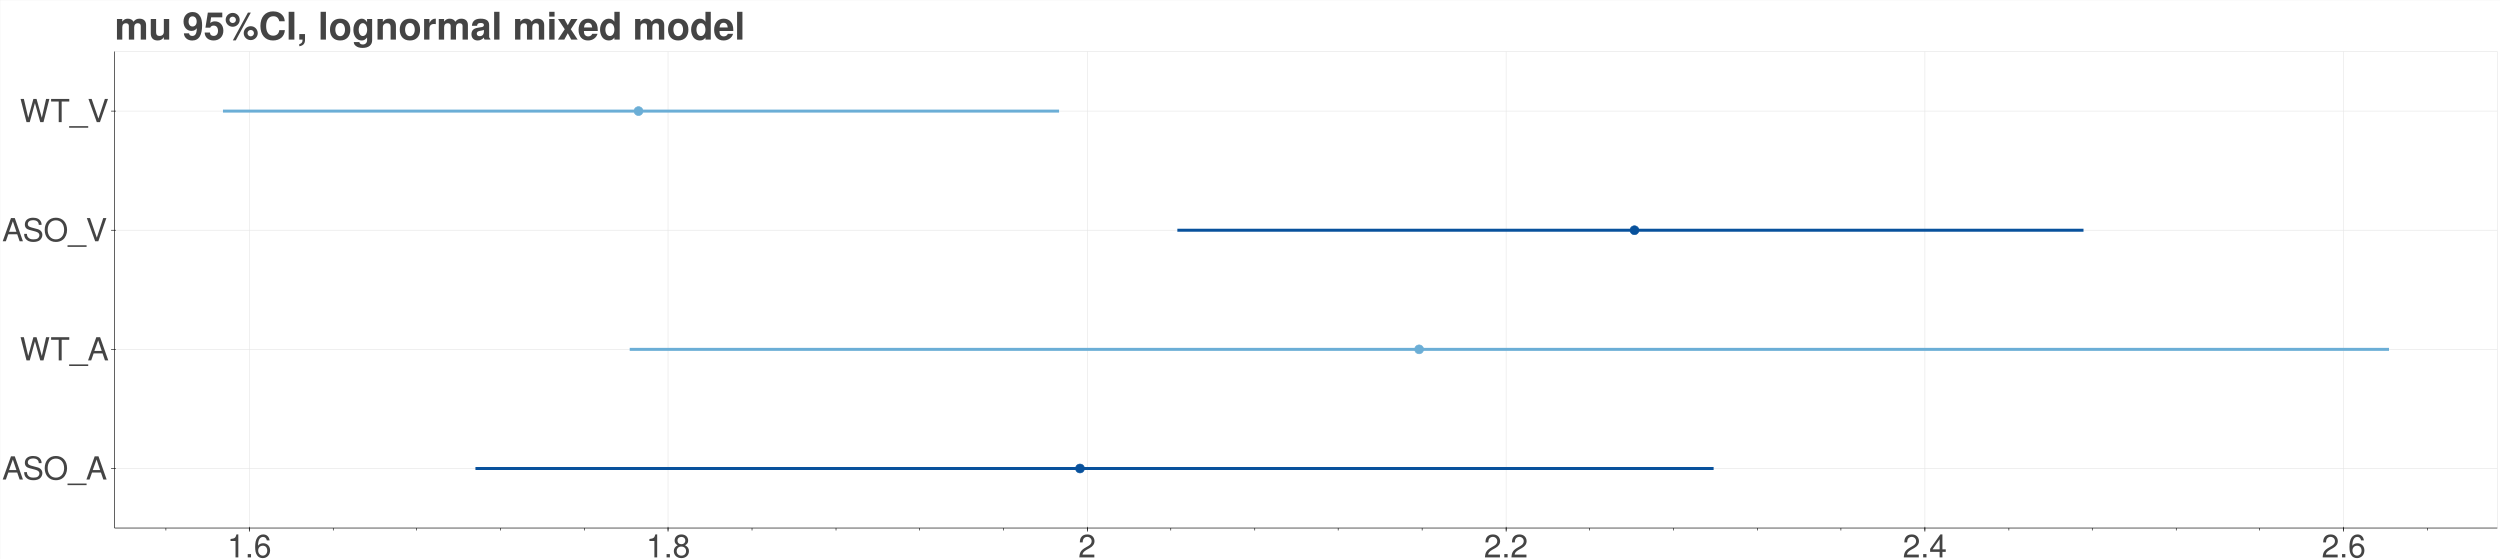
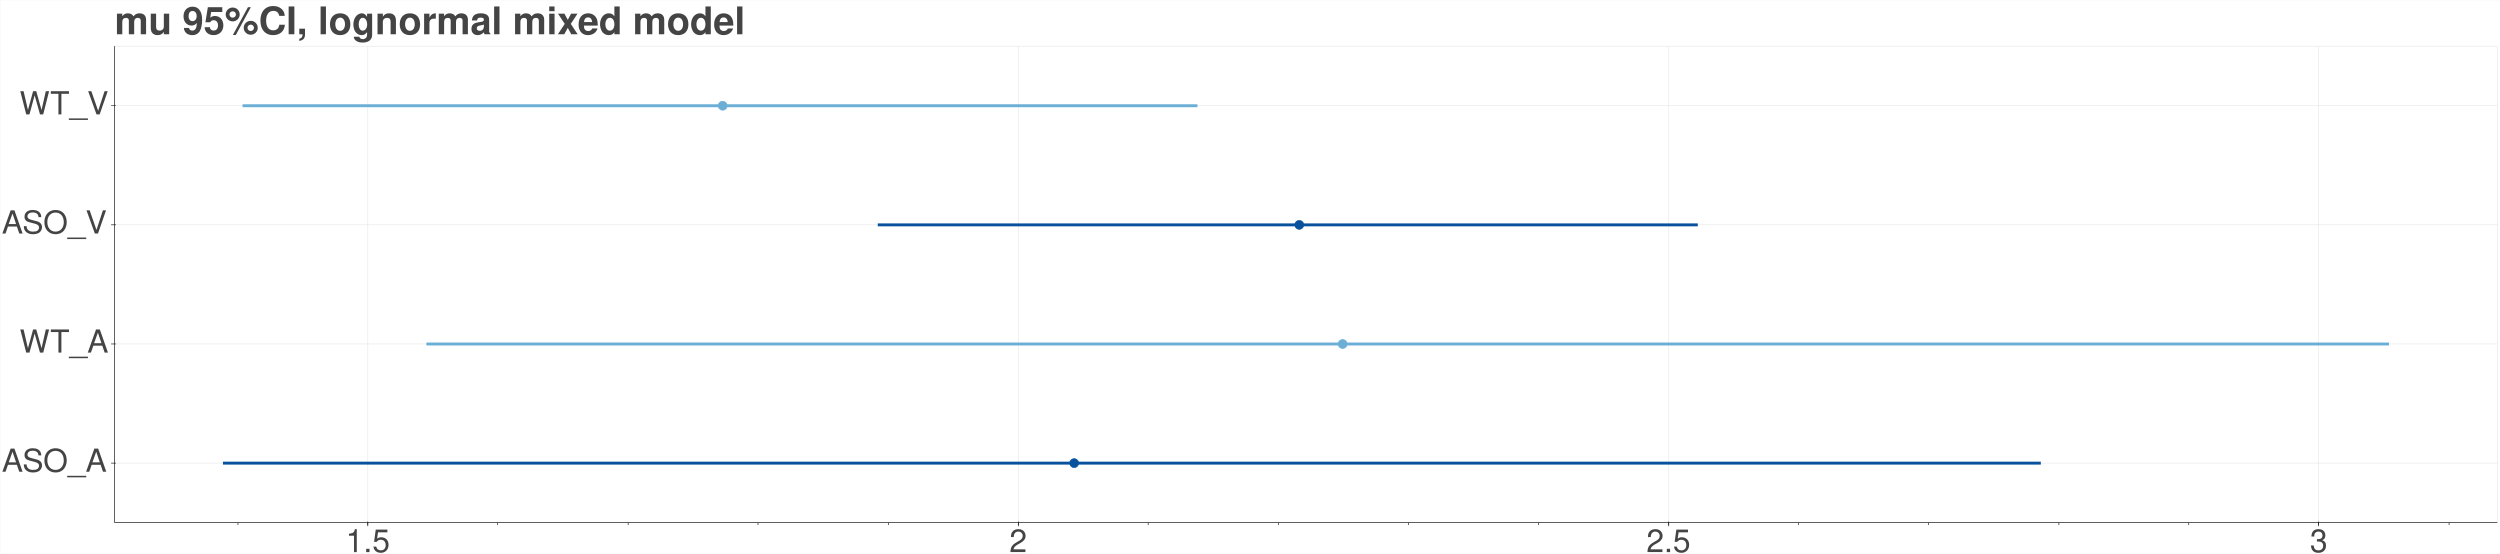
- <svg xmlns="http://www.w3.org/2000/svg" version="1.1" width="4197" height="938">
+ <svg xmlns="http://www.w3.org/2000/svg" version="1.1" width="4197" height="929">
  <defs>
-     <clipPath id="eMesCBITFCvQ">
-       <path fill="none" stroke="none" d="M 192.5 86.5 L 4192.5 86.5 L 4192.5 886.5 L 192.5 886.5 L 192.5 86.5 Z" />
+     <clipPath id="raEEpTAwWmta">
+       <path fill="none" stroke="none" d="M 0.5 0.5 L 4197.5 0.5 L 4197.5 929.5 L 0.5 929.5 L 0.5 0.5 Z M 192.5 77.5 L 4192.5 77.5 L 4192.5 877.5 L 192.5 877.5 L 192.5 77.5 Z" clip-rule="evenodd" />
    </clipPath>
-     <clipPath id="XTAsSyaTPzEg">
-       <path fill="none" stroke="none" d="M 192.5 86.5 L 4192.5 86.5 L 4192.5 886.5 L 192.5 886.5 L 192.5 86.5 Z" />
+     <clipPath id="KLXnsmGWuDOT">
+       <path fill="none" stroke="none" d="M 192.5 77.5 L 4192.5 77.5 L 4192.5 877.5 L 192.5 877.5 L 192.5 77.5 Z" />
    </clipPath>
-     <clipPath id="TqNTKaOxOinC">
-       <path fill="none" stroke="none" d="M 192.5 86.5 L 4192.5 86.5 L 4192.5 886.5 L 192.5 886.5 L 192.5 86.5 Z" />
+     <clipPath id="csQiOFyTqIsb">
+       <path fill="none" stroke="none" d="M 192.5 77.5 L 4192.5 77.5 L 4192.5 877.5 L 192.5 877.5 L 192.5 77.5 Z" />
    </clipPath>
-     <clipPath id="nPCTLPPbIdTC">
-       <path fill="none" stroke="none" d="M 192.5 86.5 L 4192.5 86.5 L 4192.5 886.5 L 192.5 886.5 L 192.5 86.5 Z" />
+     <clipPath id="TusFDfMKwuDM">
+       <path fill="none" stroke="none" d="M 192.5 77.5 L 4192.5 77.5 L 4192.5 877.5 L 192.5 877.5 L 192.5 77.5 Z" />
    </clipPath>
-     <clipPath id="BTLZMZximPtT">
-       <path fill="none" stroke="none" d="M 192.5 86.5 L 4192.5 86.5 L 4192.5 886.5 L 192.5 886.5 L 192.5 86.5 Z" />
+     <clipPath id="zZdZKdGPTxNM">
+       <path fill="none" stroke="none" d="M 192.5 77.5 L 4192.5 77.5 L 4192.5 877.5 L 192.5 877.5 L 192.5 77.5 Z" />
    </clipPath>
-     <clipPath id="gqduLRXGAKsl">
-       <path fill="none" stroke="none" d="M 192.5 86.5 L 4192.5 86.5 L 4192.5 886.5 L 192.5 886.5 L 192.5 86.5 Z" />
+     <clipPath id="NeKTzKGkmVNo">
+       <path fill="none" stroke="none" d="M 192.5 77.5 L 4192.5 77.5 L 4192.5 877.5 L 192.5 877.5 L 192.5 77.5 Z" />
    </clipPath>
-     <clipPath id="yTAahkAQmAey">
-       <path fill="none" stroke="none" d="M 192.5 86.5 L 4192.5 86.5 L 4192.5 886.5 L 192.5 886.5 L 192.5 86.5 Z" />
+     <clipPath id="aNBHRBvrOtUv">
+       <path fill="none" stroke="none" d="M 192.5 77.5 L 4192.5 77.5 L 4192.5 877.5 L 192.5 877.5 L 192.5 77.5 Z" />
    </clipPath>
-     <clipPath id="TvEyFVTWbZhL">
-       <path fill="none" stroke="none" d="M 192.5 86.5 L 4192.5 86.5 L 4192.5 886.5 L 192.5 886.5 L 192.5 86.5 Z" />
+     <clipPath id="tlcrXsEZxeeJ">
+       <path fill="none" stroke="none" d="M 192.5 77.5 L 4192.5 77.5 L 4192.5 877.5 L 192.5 877.5 L 192.5 77.5 Z" />
    </clipPath>
-     <clipPath id="TRAnaDeUORtE">
-       <path fill="none" stroke="none" d="M 192.5 86.5 L 4192.5 86.5 L 4192.5 886.5 L 192.5 886.5 L 192.5 86.5 Z" />
+     <clipPath id="NaSwrTUIZKXt">
+       <path fill="none" stroke="none" d="M 192.5 77.5 L 4192.5 77.5 L 4192.5 877.5 L 192.5 877.5 L 192.5 77.5 Z" />
    </clipPath>
-     <clipPath id="niymdwfiaZhT">
-       <path fill="none" stroke="none" d="M 192.5 86.5 L 4192.5 86.5 L 4192.5 886.5 L 192.5 886.5 L 192.5 86.5 Z" />
+     <clipPath id="yIQhhkKlGRUf">
+       <path fill="none" stroke="none" d="M 192.5 77.5 L 4192.5 77.5 L 4192.5 877.5 L 192.5 877.5 L 192.5 77.5 Z" />
    </clipPath>
-     <clipPath id="ymPNasmIblrx">
-       <path fill="none" stroke="none" d="M 192.5 86.5 L 4192.5 86.5 L 4192.5 886.5 L 192.5 886.5 L 192.5 86.5 Z" />
+     <clipPath id="satgxRnMcSLm">
+       <path fill="none" stroke="none" d="M 192.5 77.5 L 4192.5 77.5 L 4192.5 877.5 L 192.5 877.5 L 192.5 77.5 Z" />
+     </clipPath>
+     <clipPath id="LTTxHyUegqhq">
+       <path fill="none" stroke="none" d="M 192.5 77.5 L 4192.5 77.5 L 4192.5 877.5 L 192.5 877.5 L 192.5 77.5 Z" />
    </clipPath>
  </defs>
-   <path fill="rgb(255,255,255)" stroke="none" paint-order="stroke" d="M 0.5 0.5 L 4197.5 0.5 L 4197.5 938.5 L 0.5 938.5 L 0.5 0.5 Z" fill-opacity="1" />
-   <rect fill="#FFFFFF" stroke="none" x="192" y="86" width="4000" height="800" transform="matrix(1, 0, 0, 1, 0.5, 0.5)" />
-   <path fill="rgb(255,255,255)" stroke="none" paint-order="stroke" d="M 192.5 86.5 L 4192.5 86.5 L 4192.5 886.5 L 192.5 886.5 L 192.5 86.5 Z" fill-opacity="1" />
-   <path fill="none" stroke="rgb(229,229,229)" paint-order="fill" d="M 192.5 86.5 L 4192.5 86.5 L 4192.5 886.5 L 192.5 886.5 L 192.5 86.5 Z" stroke-opacity="1" stroke-linejoin="bevel" stroke-miterlimit="10" />
-   <path fill="none" stroke="rgb(229,229,229)" paint-order="fill" d="M 418.5 886.5 L 418.5 86.5 M 1121.5 886.5 L 1121.5 86.5 M 1825.5 886.5 L 1825.5 86.5 M 2528.5 886.5 L 2528.5 86.5 M 3231.5 886.5 L 3231.5 86.5 M 3934.5 886.5 L 3934.5 86.5" stroke-opacity="1" stroke-linejoin="bevel" stroke-miterlimit="10" clip-path="url(#eMesCBITFCvQ)" />
-   <path fill="none" stroke="rgb(229,229,229)" paint-order="fill" d="M 192.5 786.5 L 4192.5 786.5 M 192.5 586.5 L 4192.5 586.5 M 192.5 386.5 L 4192.5 386.5 M 192.5 186.5 L 4192.5 186.5" stroke-opacity="1" stroke-linejoin="bevel" stroke-miterlimit="10" clip-path="url(#XTAsSyaTPzEg)" />
-   <path fill="rgb(107,174,214)" stroke="rgb(107,174,214)" paint-order="fill" d="M 1079.445 186.5 A 7.5 7.5 0 0 1 1064.445 186.5 A 7.5 7.5 0 0 1 1079.445 186.5" fill-opacity="1" clip-path="url(#TqNTKaOxOinC)" stroke-opacity="1" stroke-linejoin="bevel" stroke-miterlimit="10" />
-   <path fill="none" stroke="rgb(107,174,214)" paint-order="fill" d="M 374.318 186.5 L 1777.971 186.5" stroke-opacity="1" stroke-linejoin="bevel" stroke-miterlimit="10" stroke-width="5" clip-path="url(#nPCTLPPbIdTC)" />
-   <path fill="rgb(8,81,156)" stroke="rgb(8,81,156)" paint-order="fill" d="M 2751.454 386.5 A 7.5 7.5 0 0 1 2736.454 386.5 A 7.5 7.5 0 0 1 2751.454 386.5" fill-opacity="1" clip-path="url(#BTLZMZximPtT)" stroke-opacity="1" stroke-linejoin="bevel" stroke-miterlimit="10" />
-   <path fill="none" stroke="rgb(8,81,156)" paint-order="fill" d="M 1976.545 386.5 L 3497.773 386.5" stroke-opacity="1" stroke-linejoin="bevel" stroke-miterlimit="10" stroke-width="5" clip-path="url(#gqduLRXGAKsl)" />
-   <path fill="rgb(107,174,214)" stroke="rgb(107,174,214)" paint-order="fill" d="M 2389.918 586.5 A 7.5 7.5 0 0 1 2374.918 586.5 A 7.5 7.5 0 0 1 2389.918 586.5" fill-opacity="1" clip-path="url(#yTAahkAQmAey)" stroke-opacity="1" stroke-linejoin="bevel" stroke-miterlimit="10" />
-   <path fill="none" stroke="rgb(107,174,214)" paint-order="fill" d="M 1057.156 586.5 L 4010.682 586.5" stroke-opacity="1" stroke-linejoin="bevel" stroke-miterlimit="10" stroke-width="5" clip-path="url(#TvEyFVTWbZhL)" />
-   <path fill="rgb(8,81,156)" stroke="rgb(8,81,156)" paint-order="fill" d="M 1820.593 786.5 A 7.5 7.5 0 0 1 1805.593 786.5 A 7.5 7.5 0 0 1 1820.593 786.5" fill-opacity="1" clip-path="url(#TRAnaDeUORtE)" stroke-opacity="1" stroke-linejoin="bevel" stroke-miterlimit="10" />
-   <path fill="none" stroke="rgb(8,81,156)" paint-order="fill" d="M 798.172 786.5 L 2876.826 786.5" stroke-opacity="1" stroke-linejoin="bevel" stroke-miterlimit="10" stroke-width="5" clip-path="url(#niymdwfiaZhT)" />
-   <path fill="none" stroke="rgb(0,0,0)" paint-order="fill" d="M 192.5 886.5 L 4192.5 886.5" stroke-opacity="1" stroke-linejoin="bevel" stroke-miterlimit="10" />
-   <path fill="none" stroke="rgb(0,0,0)" paint-order="fill" d="M 418.5 892.5 L 418.5 884.5 M 1121.5 892.5 L 1121.5 884.5 M 1825.5 892.5 L 1825.5 884.5 M 2528.5 892.5 L 2528.5 884.5 M 3231.5 892.5 L 3231.5 884.5 M 3934.5 892.5 L 3934.5 884.5" stroke-opacity="1" stroke-linejoin="bevel" stroke-miterlimit="10" />
-   <path fill="none" stroke="rgb(0,0,0)" paint-order="fill" d="M 278.5 890.5 L 278.5 886.5 M 418.5 890.5 L 418.5 886.5 M 559.5 890.5 L 559.5 886.5 M 699.5 890.5 L 699.5 886.5 M 840.5 890.5 L 840.5 886.5 M 981.5 890.5 L 981.5 886.5 M 1121.5 890.5 L 1121.5 886.5 M 1262.5 890.5 L 1262.5 886.5 M 1403.5 890.5 L 1403.5 886.5 M 1543.5 890.5 L 1543.5 886.5 M 1684.5 890.5 L 1684.5 886.5 M 1825.5 890.5 L 1825.5 886.5 M 1965.5 890.5 L 1965.5 886.5 M 2106.5 890.5 L 2106.5 886.5 M 2246.5 890.5 L 2246.5 886.5 M 2387.5 890.5 L 2387.5 886.5 M 2528.5 890.5 L 2528.5 886.5 M 2668.5 890.5 L 2668.5 886.5 M 2809.5 890.5 L 2809.5 886.5 M 2950.5 890.5 L 2950.5 886.5 M 3090.5 890.5 L 3090.5 886.5 M 3231.5 890.5 L 3231.5 886.5 M 3372.5 890.5 L 3372.5 886.5 M 3512.5 890.5 L 3512.5 886.5 M 3653.5 890.5 L 3653.5 886.5 M 3793.5 890.5 L 3793.5 886.5 M 3934.5 890.5 L 3934.5 886.5 M 4075.5 890.5 L 4075.5 886.5" stroke-opacity="1" stroke-linejoin="bevel" stroke-miterlimit="10" />
-   <text fill="rgb(68,68,68)" stroke="none" font-family="helvetica" font-size="40pt" font-style="normal" font-weight="normal" text-decoration="normal" x="381.086" y="935.253" text-anchor="start" dominant-baseline="alphabetic" transform="matrix(1, 0, 0, 1, 0.5, 0.5)" fill-opacity="1">1.6</text>
-   <text fill="none" stroke="rgb(0,0,0)" font-family="helvetica" font-size="40pt" font-style="normal" font-weight="normal" text-decoration="normal" x="381.086" y="935.253" text-anchor="start" dominant-baseline="alphabetic" transform="matrix(1, 0, 0, 1, 0.5, 0.5)" stroke-opacity="0" stroke-linejoin="bevel" stroke-miterlimit="10">1.6</text>
-   <text fill="rgb(68,68,68)" stroke="none" font-family="helvetica" font-size="40pt" font-style="normal" font-weight="normal" text-decoration="normal" x="1084.268" y="935.253" text-anchor="start" dominant-baseline="alphabetic" transform="matrix(1, 0, 0, 1, 0.5, 0.5)" fill-opacity="1">1.8</text>
-   <text fill="none" stroke="rgb(0,0,0)" font-family="helvetica" font-size="40pt" font-style="normal" font-weight="normal" text-decoration="normal" x="1084.268" y="935.253" text-anchor="start" dominant-baseline="alphabetic" transform="matrix(1, 0, 0, 1, 0.5, 0.5)" stroke-opacity="0" stroke-linejoin="bevel" stroke-miterlimit="10">1.8</text>
-   <text fill="rgb(68,68,68)" stroke="none" font-family="helvetica" font-size="40pt" font-style="normal" font-weight="normal" text-decoration="normal" x="1809.689" y="935.253" text-anchor="start" dominant-baseline="alphabetic" transform="matrix(1, 0, 0, 1, 0.5, 0.5)" fill-opacity="1">2</text>
-   <text fill="none" stroke="rgb(0,0,0)" font-family="helvetica" font-size="40pt" font-style="normal" font-weight="normal" text-decoration="normal" x="1809.689" y="935.253" text-anchor="start" dominant-baseline="alphabetic" transform="matrix(1, 0, 0, 1, 0.5, 0.5)" stroke-opacity="0" stroke-linejoin="bevel" stroke-miterlimit="10">2</text>
-   <text fill="rgb(68,68,68)" stroke="none" font-family="helvetica" font-size="40pt" font-style="normal" font-weight="normal" text-decoration="normal" x="2490.633" y="935.253" text-anchor="start" dominant-baseline="alphabetic" transform="matrix(1, 0, 0, 1, 0.5, 0.5)" fill-opacity="1">2.2</text>
-   <text fill="none" stroke="rgb(0,0,0)" font-family="helvetica" font-size="40pt" font-style="normal" font-weight="normal" text-decoration="normal" x="2490.633" y="935.253" text-anchor="start" dominant-baseline="alphabetic" transform="matrix(1, 0, 0, 1, 0.5, 0.5)" stroke-opacity="0" stroke-linejoin="bevel" stroke-miterlimit="10">2.2</text>
-   <text fill="rgb(68,68,68)" stroke="none" font-family="helvetica" font-size="40pt" font-style="normal" font-weight="normal" text-decoration="normal" x="3193.816" y="935.253" text-anchor="start" dominant-baseline="alphabetic" transform="matrix(1, 0, 0, 1, 0.5, 0.5)" fill-opacity="1">2.4</text>
-   <text fill="none" stroke="rgb(0,0,0)" font-family="helvetica" font-size="40pt" font-style="normal" font-weight="normal" text-decoration="normal" x="3193.816" y="935.253" text-anchor="start" dominant-baseline="alphabetic" transform="matrix(1, 0, 0, 1, 0.5, 0.5)" stroke-opacity="0" stroke-linejoin="bevel" stroke-miterlimit="10">2.4</text>
-   <text fill="rgb(68,68,68)" stroke="none" font-family="helvetica" font-size="40pt" font-style="normal" font-weight="normal" text-decoration="normal" x="3896.998" y="935.253" text-anchor="start" dominant-baseline="alphabetic" transform="matrix(1, 0, 0, 1, 0.5, 0.5)" fill-opacity="1">2.6</text>
-   <text fill="none" stroke="rgb(0,0,0)" font-family="helvetica" font-size="40pt" font-style="normal" font-weight="normal" text-decoration="normal" x="3896.998" y="935.253" text-anchor="start" dominant-baseline="alphabetic" transform="matrix(1, 0, 0, 1, 0.5, 0.5)" stroke-opacity="0" stroke-linejoin="bevel" stroke-miterlimit="10">2.6</text>
-   <path fill="none" stroke="rgb(0,0,0)" paint-order="fill" d="M 192.5 886.5 L 192.5 86.5" stroke-opacity="1" stroke-linejoin="bevel" stroke-miterlimit="10" />
-   <path fill="none" stroke="rgb(0,0,0)" paint-order="fill" d="M 186.5 786.5 L 194.5 786.5 M 186.5 586.5 L 194.5 586.5 M 186.5 386.5 L 194.5 386.5 M 186.5 186.5 L 194.5 186.5" stroke-opacity="1" stroke-linejoin="bevel" stroke-miterlimit="10" />
-   <path fill="none" stroke="rgb(0,0,0)" paint-order="fill" d="" stroke-opacity="1" stroke-linejoin="bevel" stroke-miterlimit="10" />
-   <text fill="rgb(68,68,68)" stroke="none" font-family="helvetica" font-size="40pt" font-style="normal" font-weight="normal" text-decoration="normal" x="3.147" y="804.5" text-anchor="start" dominant-baseline="alphabetic" transform="matrix(1, 0, 0, 1, 0.5, 0.5)" fill-opacity="1">ASO_A</text>
-   <text fill="none" stroke="rgb(0,0,0)" font-family="helvetica" font-size="40pt" font-style="normal" font-weight="normal" text-decoration="normal" x="3.147" y="804.5" text-anchor="start" dominant-baseline="alphabetic" transform="matrix(1, 0, 0, 1, 0.5, 0.5)" stroke-opacity="0" stroke-linejoin="bevel" stroke-miterlimit="10">ASO_A</text>
-   <text fill="rgb(68,68,68)" stroke="none" font-family="helvetica" font-size="40pt" font-style="normal" font-weight="normal" text-decoration="normal" x="32.858" y="604.5" text-anchor="start" dominant-baseline="alphabetic" transform="matrix(1, 0, 0, 1, 0.5, 0.5)" fill-opacity="1">WT_A</text>
-   <text fill="none" stroke="rgb(0,0,0)" font-family="helvetica" font-size="40pt" font-style="normal" font-weight="normal" text-decoration="normal" x="32.858" y="604.5" text-anchor="start" dominant-baseline="alphabetic" transform="matrix(1, 0, 0, 1, 0.5, 0.5)" stroke-opacity="0" stroke-linejoin="bevel" stroke-miterlimit="10">WT_A</text>
-   <text fill="rgb(68,68,68)" stroke="none" font-family="helvetica" font-size="40pt" font-style="normal" font-weight="normal" text-decoration="normal" x="3.147" y="404.5" text-anchor="start" dominant-baseline="alphabetic" transform="matrix(1, 0, 0, 1, 0.5, 0.5)" fill-opacity="1">ASO_V</text>
-   <text fill="none" stroke="rgb(0,0,0)" font-family="helvetica" font-size="40pt" font-style="normal" font-weight="normal" text-decoration="normal" x="3.147" y="404.5" text-anchor="start" dominant-baseline="alphabetic" transform="matrix(1, 0, 0, 1, 0.5, 0.5)" stroke-opacity="0" stroke-linejoin="bevel" stroke-miterlimit="10">ASO_V</text>
-   <text fill="rgb(68,68,68)" stroke="none" font-family="helvetica" font-size="40pt" font-style="normal" font-weight="normal" text-decoration="normal" x="32.858" y="204.5" text-anchor="start" dominant-baseline="alphabetic" transform="matrix(1, 0, 0, 1, 0.5, 0.5)" fill-opacity="1">WT_V</text>
-   <text fill="none" stroke="rgb(0,0,0)" font-family="helvetica" font-size="40pt" font-style="normal" font-weight="normal" text-decoration="normal" x="32.858" y="204.5" text-anchor="start" dominant-baseline="alphabetic" transform="matrix(1, 0, 0, 1, 0.5, 0.5)" stroke-opacity="0" stroke-linejoin="bevel" stroke-miterlimit="10">WT_V</text>
-   <text fill="rgb(68,68,68)" stroke="none" font-family="helvetica" font-size="48pt" font-style="normal" font-weight="bold" text-decoration="normal" x="192" y="66" text-anchor="start" dominant-baseline="alphabetic" transform="matrix(1, 0, 0, 1, 0.5, 0.5)" fill-opacity="1">mu 95%CI, lognormal mixed model</text>
-   <text fill="none" stroke="rgb(0,0,0)" font-family="helvetica" font-size="48pt" font-style="normal" font-weight="bold" text-decoration="normal" x="192" y="66" text-anchor="start" dominant-baseline="alphabetic" transform="matrix(1, 0, 0, 1, 0.5, 0.5)" stroke-opacity="0" stroke-miterlimit="10" stroke-dasharray="">mu 95%CI, lognormal mixed model</text>
+   <path fill="#ffffff" stroke="none" paint-order="stroke" d="M 0.5 0.5 L 4197.5 0.5 L 4197.5 929.5 L 0.5 929.5 L 0.5 0.5 Z" clip-path="url(#raEEpTAwWmta)" />
+   <path fill="#ffffff" stroke="none" paint-order="stroke" d="M 192.5 77.5 L 4192.5 77.5 L 4192.5 877.5 L 192.5 877.5 L 192.5 77.5 Z" />
+   <path fill="none" stroke="#e5e5e5" paint-order="fill" d="M 192.5 77.5 L 4192.5 77.5 L 4192.5 877.5 L 192.5 877.5 L 192.5 77.5 Z" stroke-linejoin="bevel" stroke-miterlimit="10" />
+   <path fill="none" stroke="#e5e5e5" paint-order="fill" d="M 617.5 877.5 L 617.5 77.5 M 1709.5 877.5 L 1709.5 77.5 M 2801.5 877.5 L 2801.5 77.5 M 3892.5 877.5 L 3892.5 77.5" stroke-linejoin="bevel" stroke-miterlimit="10" clip-path="url(#KLXnsmGWuDOT)" />
+   <path fill="none" stroke="#e5e5e5" paint-order="fill" d="M 192.5 777.5 L 4192.5 777.5 M 192.5 577.5 L 4192.5 577.5 M 192.5 377.5 L 4192.5 377.5 M 192.5 177.5 L 4192.5 177.5" stroke-linejoin="bevel" stroke-miterlimit="10" clip-path="url(#csQiOFyTqIsb)" />
+   <path fill="rgb(107,174,214)" stroke="rgb(107,174,214)" paint-order="fill" d="M 1220.742 177.5 A 7.5 7.5 0 0 1 1205.742 177.5 A 7.5 7.5 0 0 1 1220.742 177.5" fill-opacity="1" clip-path="url(#TusFDfMKwuDM)" stroke-opacity="1" stroke-linejoin="bevel" stroke-miterlimit="10" />
+   <path fill="none" stroke="#6baed6" paint-order="fill" d="M 407.174 177.5 L 2010.236 177.5" stroke-linejoin="bevel" stroke-miterlimit="10" stroke-width="5" clip-path="url(#zZdZKdGPTxNM)" />
+   <path fill="rgb(8,81,156)" stroke="rgb(8,81,156)" paint-order="fill" d="M 2188.71 377.5 A 7.5 7.5 0 0 1 2173.71 377.5 A 7.5 7.5 0 0 1 2188.71 377.5" fill-opacity="1" clip-path="url(#NeKTzKGkmVNo)" stroke-opacity="1" stroke-linejoin="bevel" stroke-miterlimit="10" />
+   <path fill="none" stroke="#08519c" paint-order="fill" d="M 1473.602 377.5 L 2850.269 377.5" stroke-linejoin="bevel" stroke-miterlimit="10" stroke-width="5" clip-path="url(#aNBHRBvrOtUv)" />
+   <path fill="rgb(107,174,214)" stroke="rgb(107,174,214)" paint-order="fill" d="M 2261.509 577.5 A 7.5 7.5 0 0 1 2246.509 577.5 A 7.5 7.5 0 0 1 2261.509 577.5" fill-opacity="1" clip-path="url(#tlcrXsEZxeeJ)" stroke-opacity="1" stroke-linejoin="bevel" stroke-miterlimit="10" />
+   <path fill="none" stroke="#6baed6" paint-order="fill" d="M 715.808 577.5 L 4010.682 577.5" stroke-linejoin="bevel" stroke-miterlimit="10" stroke-width="5" clip-path="url(#NaSwrTUIZKXt)" />
+   <path fill="rgb(8,81,156)" stroke="rgb(8,81,156)" paint-order="fill" d="M 1810.817 777.5 A 7.5 7.5 0 0 1 1795.817 777.5 A 7.5 7.5 0 0 1 1810.817 777.5" fill-opacity="1" clip-path="url(#yIQhhkKlGRUf)" stroke-opacity="1" stroke-linejoin="bevel" stroke-miterlimit="10" />
+   <path fill="none" stroke="#08519c" paint-order="fill" d="M 374.318 777.5 L 3426.124 777.5" stroke-linejoin="bevel" stroke-miterlimit="10" stroke-width="5" clip-path="url(#satgxRnMcSLm)" />
+   <path fill="none" stroke="black" paint-order="fill" d="M 192.5 877.5 L 4192.5 877.5" stroke-linejoin="bevel" stroke-miterlimit="10" />
+   <path fill="none" stroke="black" paint-order="fill" d="M 617.5 883.5 L 617.5 875.5 M 1709.5 883.5 L 1709.5 875.5 M 2801.5 883.5 L 2801.5 875.5 M 3892.5 883.5 L 3892.5 875.5" stroke-linejoin="bevel" stroke-miterlimit="10" />
+   <path fill="none" stroke="black" paint-order="fill" d="M 399.5 881.5 L 399.5 877.5 M 617.5 881.5 L 617.5 877.5 M 835.5 881.5 L 835.5 877.5 M 1054.5 881.5 L 1054.5 877.5 M 1272.5 881.5 L 1272.5 877.5 M 1491.5 881.5 L 1491.5 877.5 M 1709.5 881.5 L 1709.5 877.5 M 1927.5 881.5 L 1927.5 877.5 M 2146.5 881.5 L 2146.5 877.5 M 2364.5 881.5 L 2364.5 877.5 M 2582.5 881.5 L 2582.5 877.5 M 2801.5 881.5 L 2801.5 877.5 M 3019.5 881.5 L 3019.5 877.5 M 3237.5 881.5 L 3237.5 877.5 M 3456.5 881.5 L 3456.5 877.5 M 3674.5 881.5 L 3674.5 877.5 M 3892.5 881.5 L 3892.5 877.5 M 4111.5 881.5 L 4111.5 877.5" stroke-linejoin="bevel" stroke-miterlimit="10" />
+   <text fill="#444444" stroke="none" font-family="helvetica" font-size="40pt" font-style="normal" font-weight="normal" text-decoration="normal" x="579.966" y="926.375" text-anchor="start" dominant-baseline="alphabetic" transform="matrix(1, 0, 0, 1, 0.5, 0.5)">1.5</text>
+   <text fill="none" stroke="rgb(0,0,0)" font-family="helvetica" font-size="40pt" font-style="normal" font-weight="normal" text-decoration="normal" x="579.966" y="926.375" text-anchor="start" dominant-baseline="alphabetic" transform="matrix(1, 0, 0, 1, 0.5, 0.5)" stroke-opacity="0" stroke-linejoin="bevel" stroke-miterlimit="10">1.5</text>
+   <text fill="#444444" stroke="none" font-family="helvetica" font-size="40pt" font-style="normal" font-weight="normal" text-decoration="normal" x="1693.985" y="926.375" text-anchor="start" dominant-baseline="alphabetic" transform="matrix(1, 0, 0, 1, 0.5, 0.5)">2</text>
+   <text fill="none" stroke="rgb(0,0,0)" font-family="helvetica" font-size="40pt" font-style="normal" font-weight="normal" text-decoration="normal" x="1693.985" y="926.375" text-anchor="start" dominant-baseline="alphabetic" transform="matrix(1, 0, 0, 1, 0.5, 0.5)" stroke-opacity="0" stroke-linejoin="bevel" stroke-miterlimit="10">2</text>
+   <text fill="#444444" stroke="none" font-family="helvetica" font-size="40pt" font-style="normal" font-weight="normal" text-decoration="normal" x="2763.389" y="926.375" text-anchor="start" dominant-baseline="alphabetic" transform="matrix(1, 0, 0, 1, 0.5, 0.5)">2.5</text>
+   <text fill="none" stroke="rgb(0,0,0)" font-family="helvetica" font-size="40pt" font-style="normal" font-weight="normal" text-decoration="normal" x="2763.389" y="926.375" text-anchor="start" dominant-baseline="alphabetic" transform="matrix(1, 0, 0, 1, 0.5, 0.5)" stroke-opacity="0" stroke-linejoin="bevel" stroke-miterlimit="10">2.5</text>
+   <text fill="#444444" stroke="none" font-family="helvetica" font-size="40pt" font-style="normal" font-weight="normal" text-decoration="normal" x="3877.408" y="926.375" text-anchor="start" dominant-baseline="alphabetic" transform="matrix(1, 0, 0, 1, 0.5, 0.5)">3</text>
+   <text fill="none" stroke="rgb(0,0,0)" font-family="helvetica" font-size="40pt" font-style="normal" font-weight="normal" text-decoration="normal" x="3877.408" y="926.375" text-anchor="start" dominant-baseline="alphabetic" transform="matrix(1, 0, 0, 1, 0.5, 0.5)" stroke-opacity="0" stroke-linejoin="bevel" stroke-miterlimit="10">3</text>
+   <path fill="none" stroke="black" paint-order="fill" d="M 192.5 877.5 L 192.5 77.5" stroke-linejoin="bevel" stroke-miterlimit="10" />
+   <path fill="none" stroke="black" paint-order="fill" d="M 186.5 777.5 L 194.5 777.5 M 186.5 577.5 L 194.5 577.5 M 186.5 377.5 L 194.5 377.5 M 186.5 177.5 L 194.5 177.5" stroke-linejoin="bevel" stroke-miterlimit="10" />
+   <path fill="none" stroke="black" paint-order="fill" d="" stroke-linejoin="bevel" stroke-miterlimit="10" />
+   <text fill="#444444" stroke="none" font-family="helvetica" font-size="40pt" font-style="normal" font-weight="normal" text-decoration="normal" x="2.583" y="791.5" text-anchor="start" dominant-baseline="alphabetic" transform="matrix(1, 0, 0, 1, 0.5, 0.5)">ASO_A</text>
+   <text fill="none" stroke="rgb(0,0,0)" font-family="helvetica" font-size="40pt" font-style="normal" font-weight="normal" text-decoration="normal" x="2.583" y="791.5" text-anchor="start" dominant-baseline="alphabetic" transform="matrix(1, 0, 0, 1, 0.5, 0.5)" stroke-opacity="0" stroke-linejoin="bevel" stroke-miterlimit="10">ASO_A</text>
+   <text fill="#444444" stroke="none" font-family="helvetica" font-size="40pt" font-style="normal" font-weight="normal" text-decoration="normal" x="32.383" y="591.5" text-anchor="start" dominant-baseline="alphabetic" transform="matrix(1, 0, 0, 1, 0.5, 0.5)">WT_A</text>
+   <text fill="none" stroke="rgb(0,0,0)" font-family="helvetica" font-size="40pt" font-style="normal" font-weight="normal" text-decoration="normal" x="32.383" y="591.5" text-anchor="start" dominant-baseline="alphabetic" transform="matrix(1, 0, 0, 1, 0.5, 0.5)" stroke-opacity="0" stroke-linejoin="bevel" stroke-miterlimit="10">WT_A</text>
+   <text fill="#444444" stroke="none" font-family="helvetica" font-size="40pt" font-style="normal" font-weight="normal" text-decoration="normal" x="2.583" y="391.5" text-anchor="start" dominant-baseline="alphabetic" transform="matrix(1, 0, 0, 1, 0.5, 0.5)">ASO_V</text>
+   <text fill="none" stroke="rgb(0,0,0)" font-family="helvetica" font-size="40pt" font-style="normal" font-weight="normal" text-decoration="normal" x="2.583" y="391.5" text-anchor="start" dominant-baseline="alphabetic" transform="matrix(1, 0, 0, 1, 0.5, 0.5)" stroke-opacity="0" stroke-linejoin="bevel" stroke-miterlimit="10">ASO_V</text>
+   <text fill="#444444" stroke="none" font-family="helvetica" font-size="40pt" font-style="normal" font-weight="normal" text-decoration="normal" x="32.383" y="191.5" text-anchor="start" dominant-baseline="alphabetic" transform="matrix(1, 0, 0, 1, 0.5, 0.5)">WT_V</text>
+   <text fill="none" stroke="rgb(0,0,0)" font-family="helvetica" font-size="40pt" font-style="normal" font-weight="normal" text-decoration="normal" x="32.383" y="191.5" text-anchor="start" dominant-baseline="alphabetic" transform="matrix(1, 0, 0, 1, 0.5, 0.5)" stroke-opacity="0" stroke-linejoin="bevel" stroke-miterlimit="10">WT_V</text>
+   <text fill="#444444" stroke="none" font-family="helvetica" font-size="48pt" font-style="normal" font-weight="bold" text-decoration="normal" x="0" y="50" text-anchor="start" dominant-baseline="alphabetic" transform="matrix(1, 0, 0, 1, 192.5, 7.5)">mu 95%CI, lognormal mixed model</text>
+   <text fill="none" stroke="rgb(0,0,0)" font-family="helvetica" font-size="48pt" font-style="normal" font-weight="bold" text-decoration="normal" x="0" y="50" text-anchor="start" dominant-baseline="alphabetic" transform="matrix(1, 0, 0, 1, 192.5, 7.5)" stroke-opacity="0" stroke-miterlimit="10" stroke-dasharray="">mu 95%CI, lognormal mixed model</text>
</svg>
